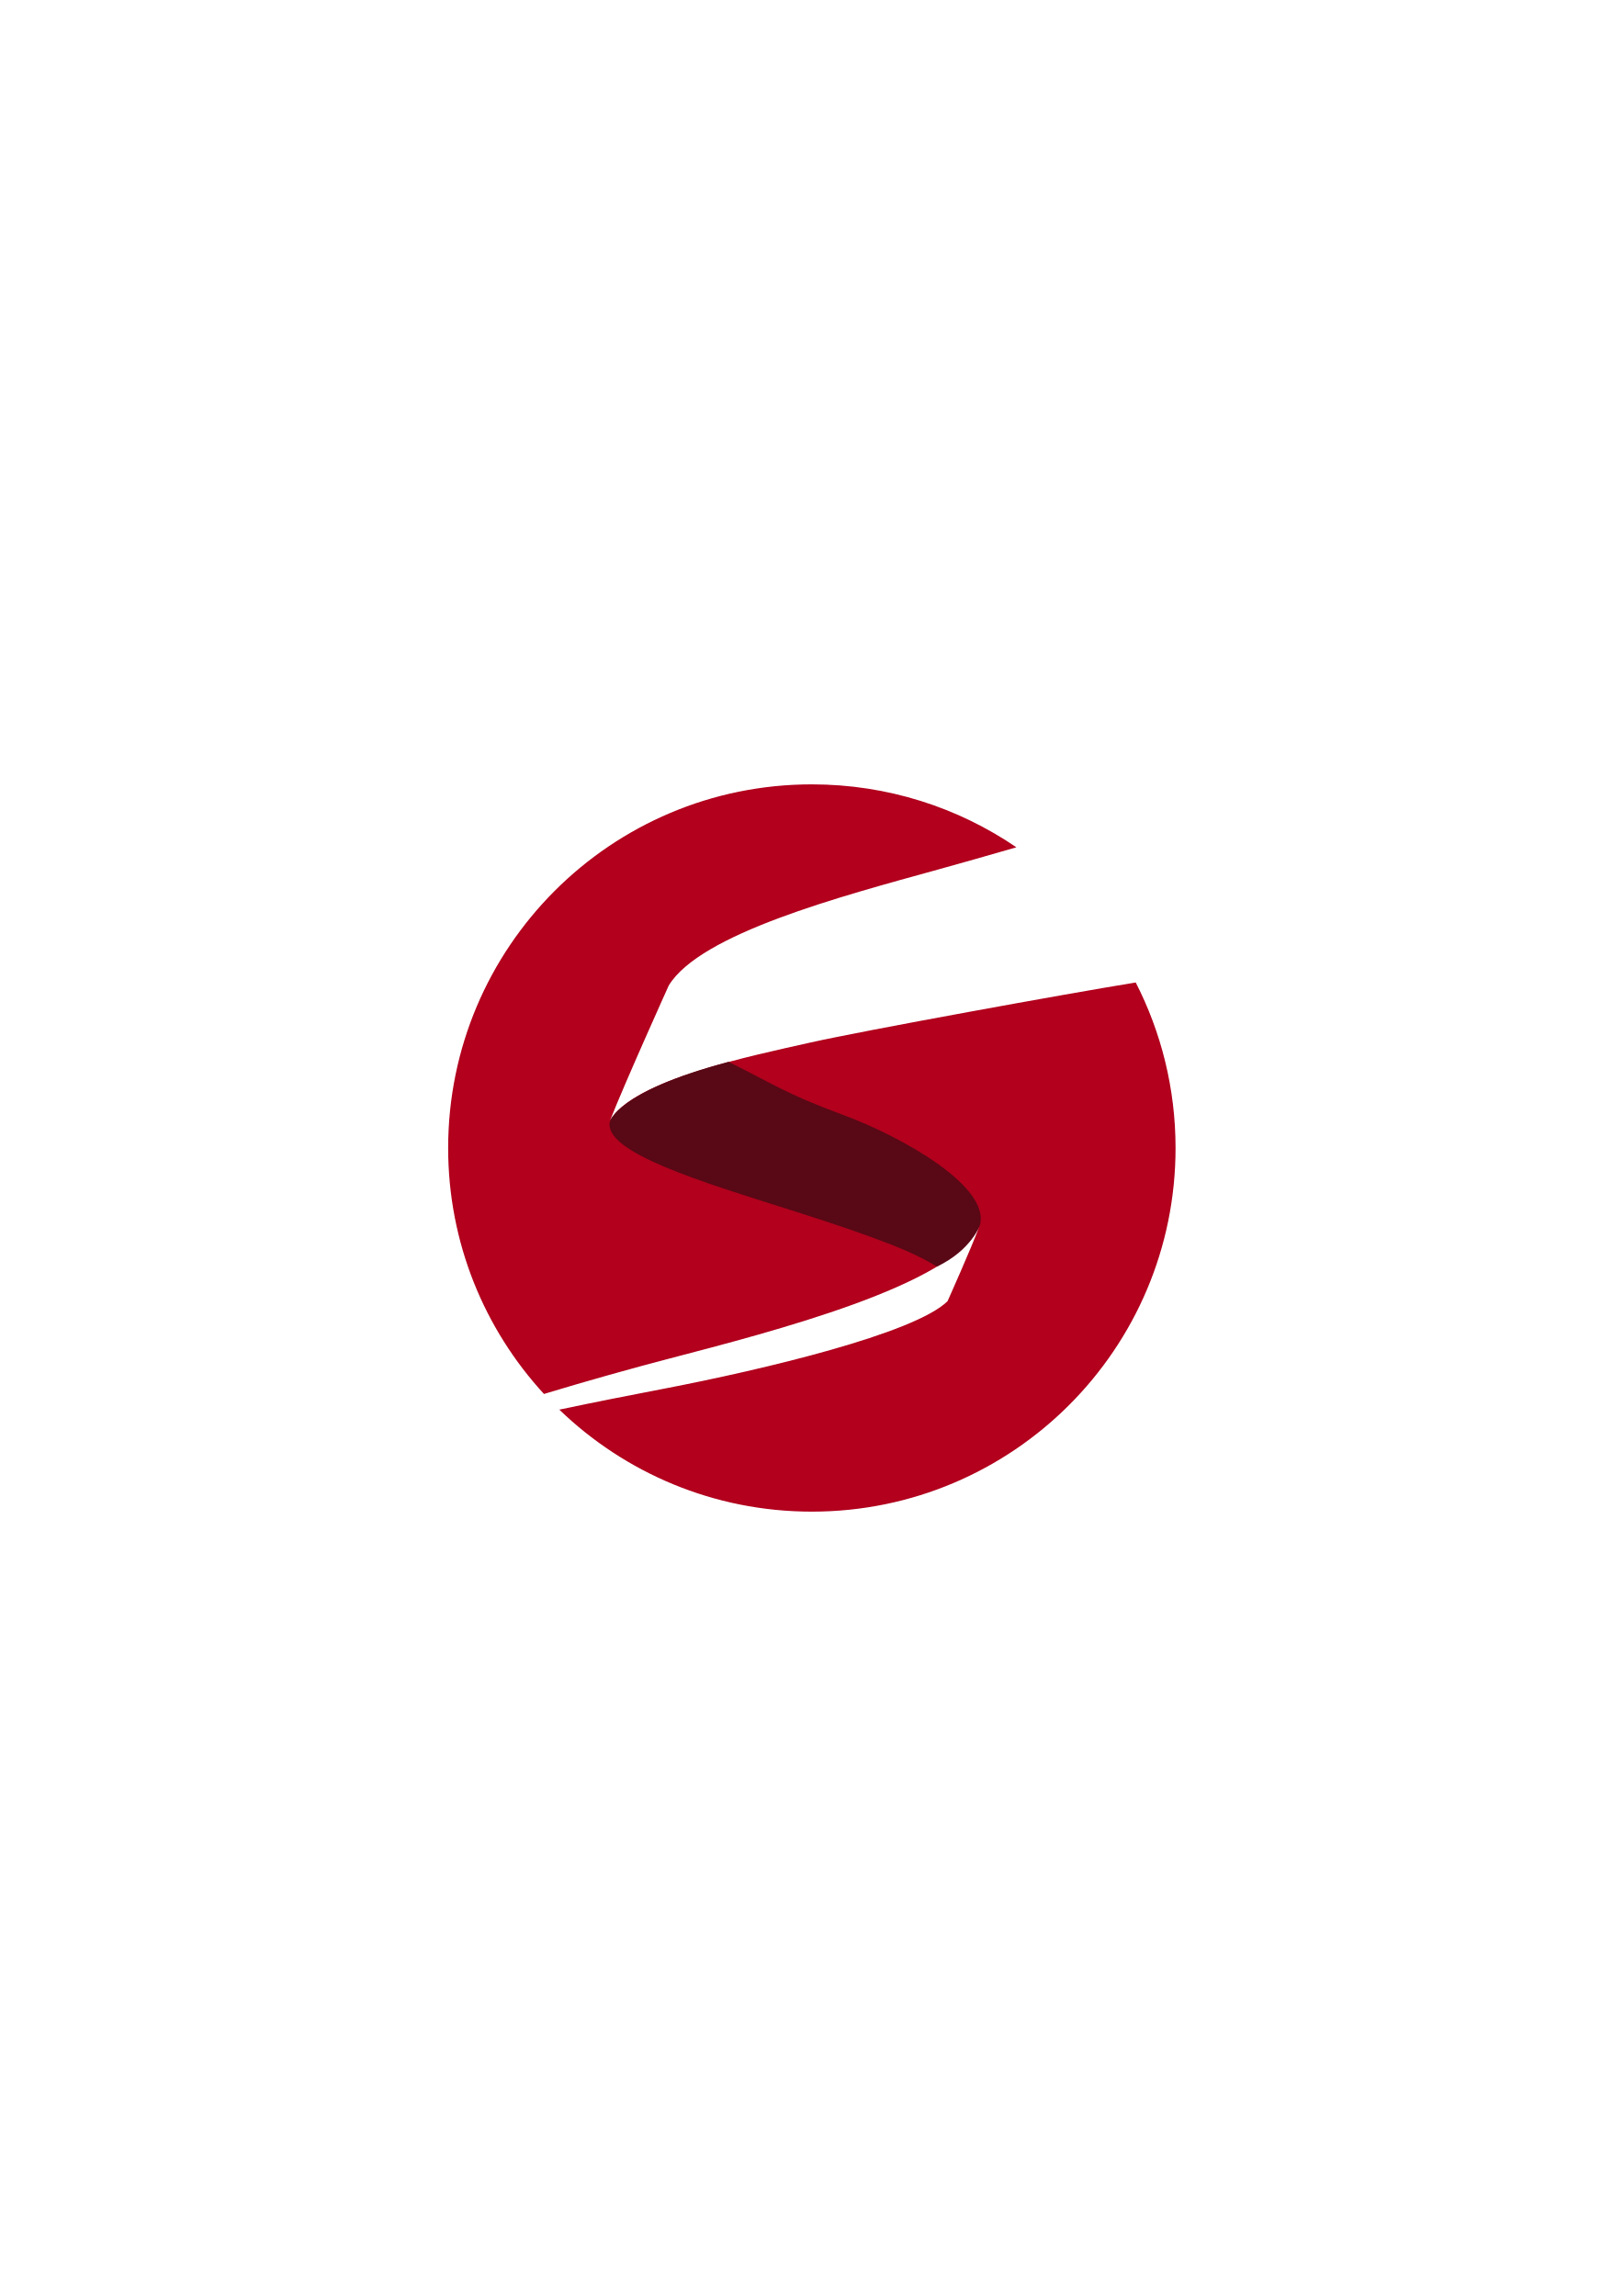
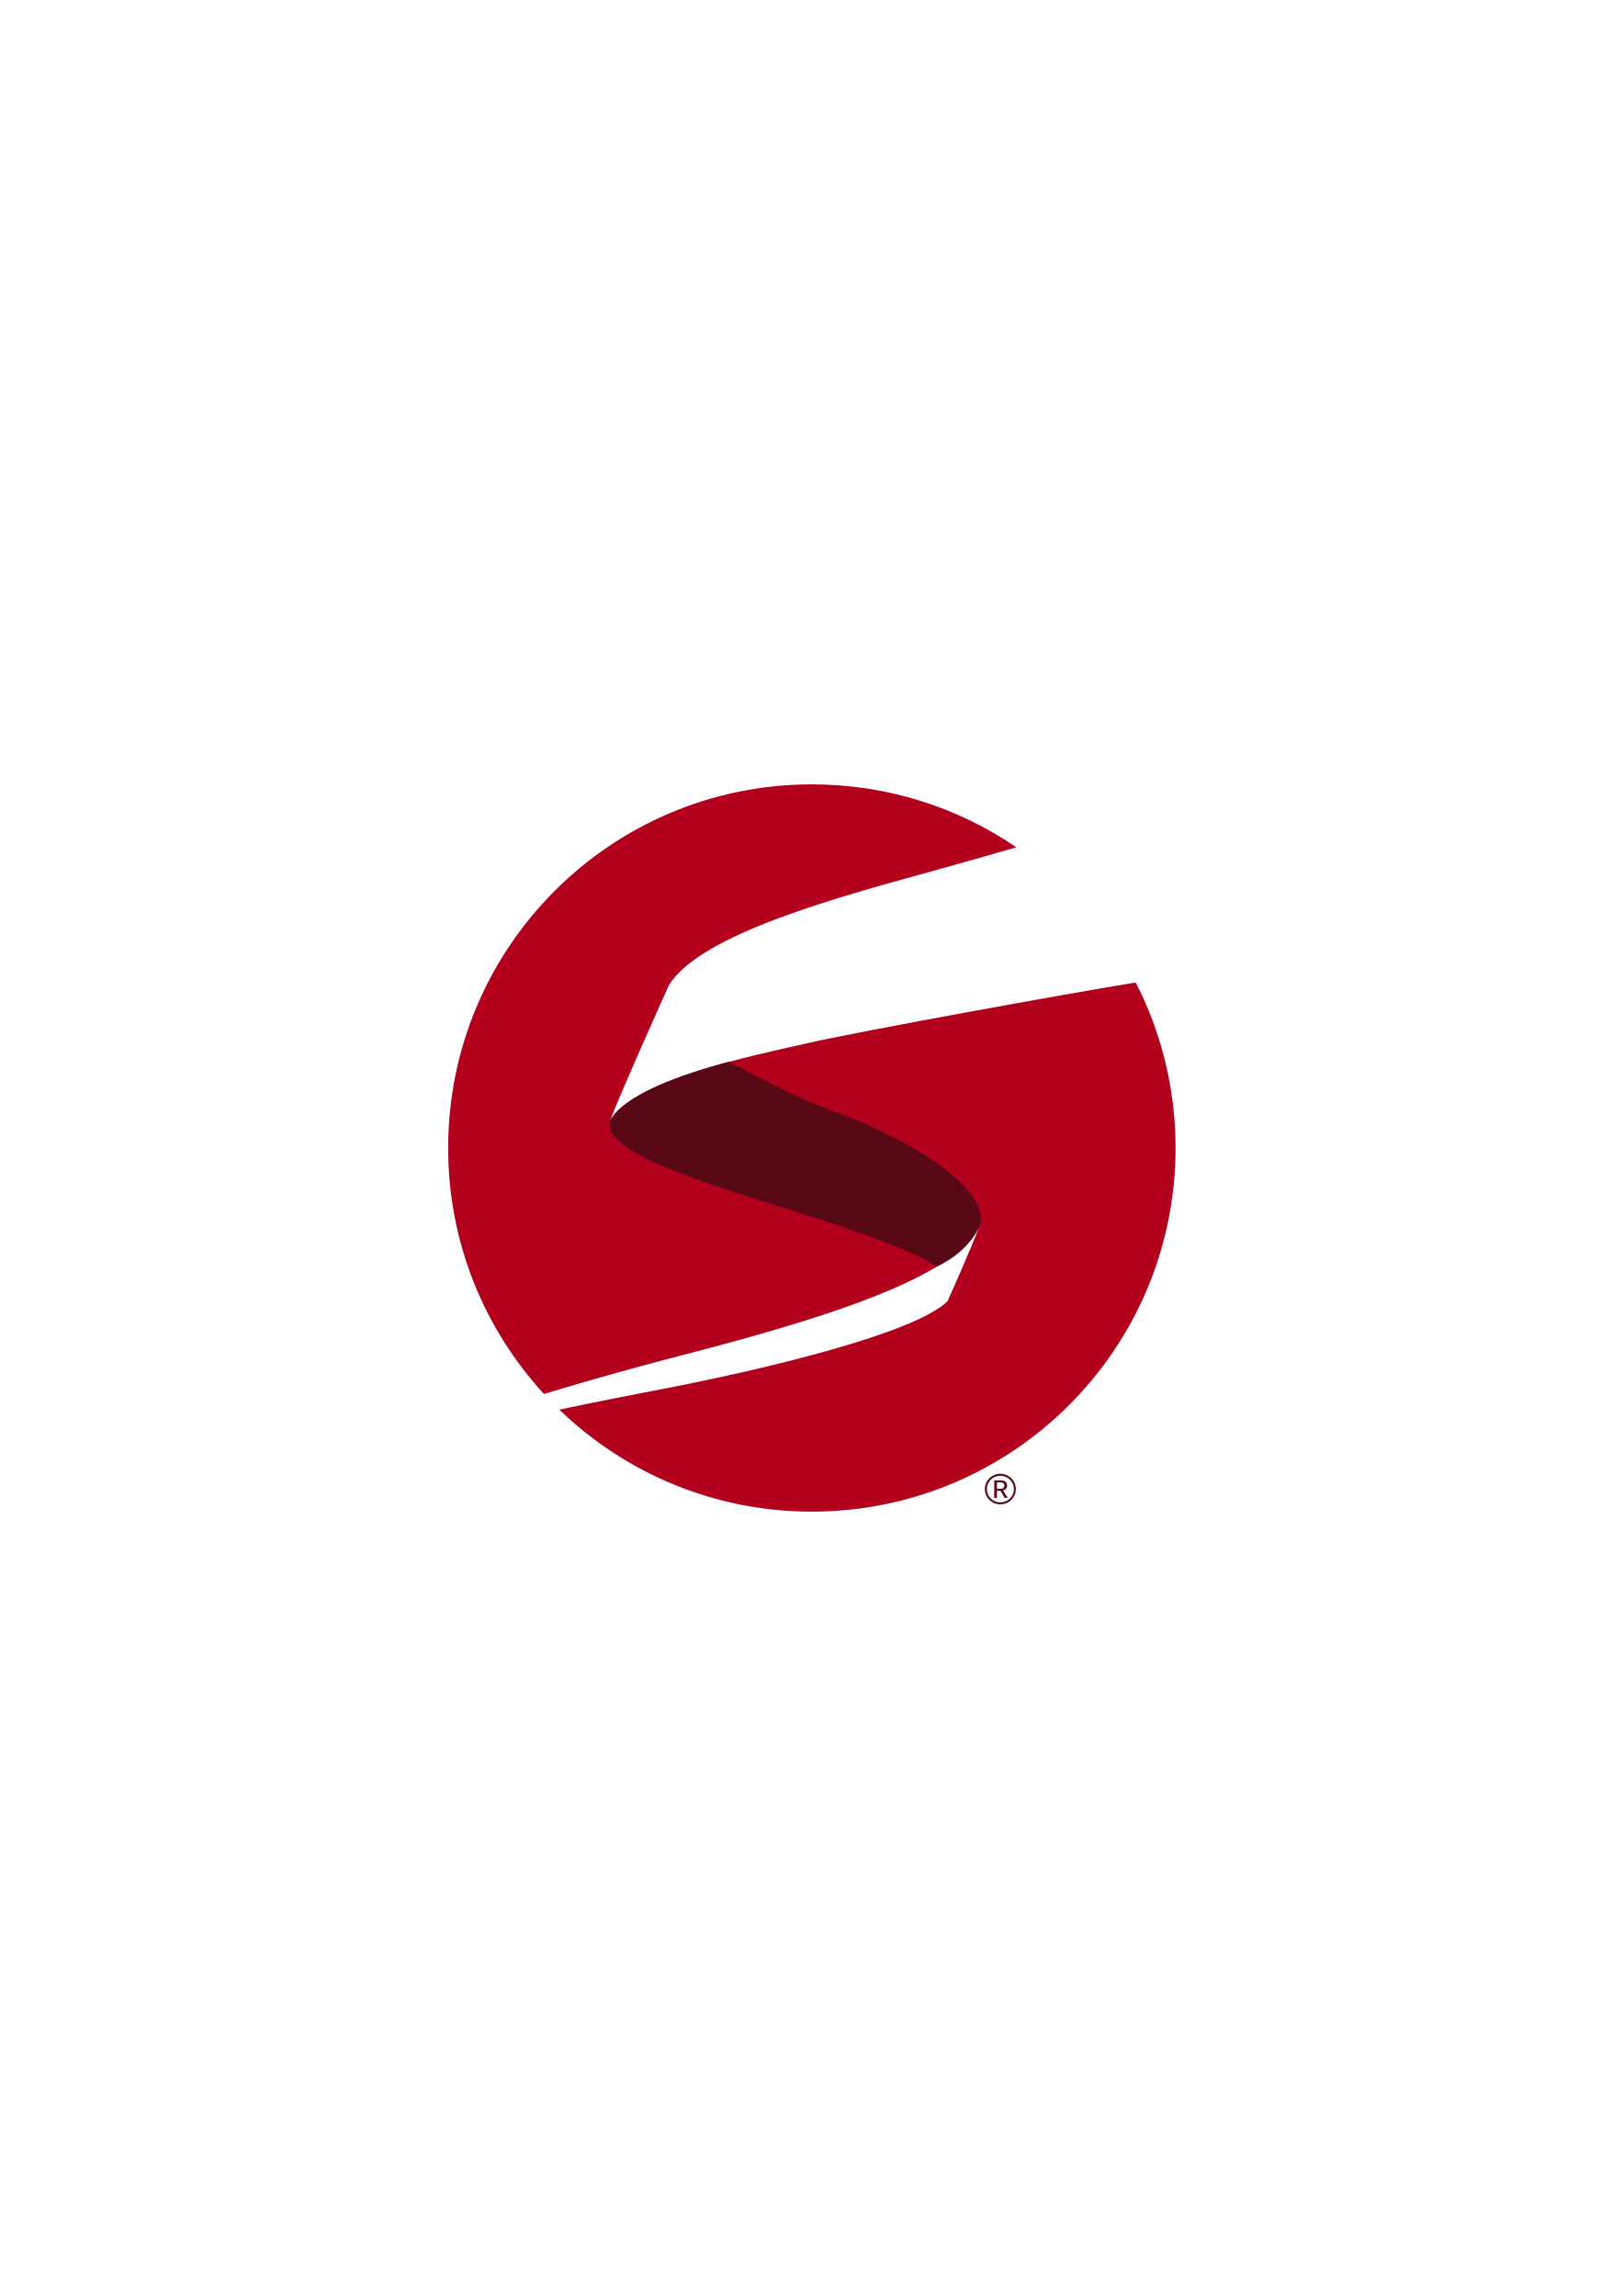
- <svg xmlns="http://www.w3.org/2000/svg" width="744.094" height="1052.362" id="svg2" version="1.1">
-   <defs id="defs4" />
-   <g id="layer1">
-     <path style="fill:#b2001d;fill-opacity:1;stroke:none" d="m 372.032,359.509 c -92.051,0 -166.656,74.637 -166.656,166.687 0,43.473 16.648,83.049 43.906,112.719 20.202,-6.122 40.604,-11.817 57.219,-16.156 48.062,-12.552 130.337,-33.765 142.219,-60.5 -3.342,9.283 -14.5,34.156 -14.5,34.156 -15.224,14.853 -84.415,31.326 -129.969,40.094 -14.533,2.797 -31.119,6.029 -47.937,9.594 29.975,28.929 70.764,46.75 115.719,46.75 92.051,0 166.688,-74.606 166.688,-166.656 0,-27.328 -6.593,-53.116 -18.25,-75.875 -30.077,4.853 -124.963,22.076 -149.281,27.562 -26.839,6.055 -80.826,17.059 -91.594,35.625 6.684,-17.081 26.875,-61.812 26.875,-61.812 14.482,-23.764 78.592,-40.765 123.312,-53.125 10.431,-2.883 22.89,-6.421 36,-10.219 -26.71,-18.203 -58.989,-28.844 -93.75,-28.844 z" id="path3042" />
-     <path style="fill:#590815;fill-opacity:1;stroke:none" d="m 279.461,514.126 c -2.997,13.985 41.906,27.529 82.392,40.338 40.486,12.809 57.533,19.73 67.465,26.104 16.1,-7.7 19.79,-19.216 19.79,-19.216 4.495,-17.731 -35.866,-40.403 -62.781,-50.345 -26.915,-9.942 -32.943,-14.72 -52.466,-24.315 -51.393,13.601 -54.4,27.434 -54.4,27.434 z" id="path3044" />
-     <flowRoot xml:space="preserve" id="flowRoot4537" style="font-style:normal;font-weight:normal;font-size:40px;line-height:25px;font-family:Sans;letter-spacing:0px;word-spacing:0px;fill:#000000;fill-opacity:1;stroke:none;stroke-width:1px;stroke-linecap:butt;stroke-linejoin:miter;stroke-opacity:1">
-       <flowRegion id="flowRegion4539">
-         <rect id="rect4541" width="92.563" height="90.805" x="497.965" y="340.565" />
-       </flowRegion>
-       <flowPara id="flowPara4543" />
-     </flowRoot>
-     <flowRoot xml:space="preserve" id="flowRoot4545" style="font-style:normal;font-weight:normal;font-size:40px;line-height:25px;font-family:Sans;letter-spacing:0px;word-spacing:0px;fill:#590815;fill-opacity:1;stroke:none;stroke-width:1px;stroke-linecap:butt;stroke-linejoin:miter;stroke-opacity:1" transform="matrix(0.4763516,0,0,0.4763516,202.1116,519.9506)">
-       <flowRegion id="flowRegion4547" style="fill:#590815;fill-opacity:1">
-         <rect id="rect4549" width="82.018" height="87.29" x="512.611" y="341.151" style="fill:#590815;fill-opacity:1" />
-       </flowRegion>
-       <flowPara id="flowPara4551">®</flowPara>
-     </flowRoot>
-   </g>
+ <svg xmlns="http://www.w3.org/2000/svg" width="744.094" height="1052.362">
+   <path style="fill:#b2001d;fill-opacity:1;stroke:none" d="M372.032 359.51c-92.051 0-166.657 74.636-166.657 166.687 0 43.472 16.648 83.049 43.907 112.718 20.201-6.122 40.603-11.817 57.218-16.156 48.062-12.551 130.337-33.765 142.22-60.5-3.343 9.283-14.5 34.156-14.5 34.156-15.225 14.853-84.416 31.327-129.97 40.094-14.532 2.797-31.119 6.03-47.937 9.594 29.975 28.93 70.764 46.75 115.719 46.75 92.05 0 166.687-74.606 166.687-166.656 0-27.328-6.593-53.116-18.25-75.875-30.076 4.852-124.963 22.076-149.281 27.562-26.839 6.055-80.826 17.06-91.594 35.625 6.684-17.08 26.875-61.812 26.875-61.812 14.482-23.765 78.592-40.766 123.313-53.125 10.43-2.883 22.89-6.421 36-10.219-26.71-18.203-58.99-28.844-93.75-28.844z" />
+   <path style="fill:#590815;fill-opacity:1;stroke:none" d="M279.461 514.126c-2.997 13.986 41.906 27.53 82.392 40.339 40.486 12.809 57.533 19.73 67.465 26.103 16.1-7.7 19.79-19.216 19.79-19.216 4.495-17.731-35.866-40.403-62.78-50.345-26.916-9.942-32.944-14.72-52.466-24.315-51.393 13.602-54.4 27.434-54.4 27.434z" />
+   <text xml:space="preserve" style="font-size:20px;font-style:normal;font-variant:normal;font-weight:400;font-stretch:normal;text-align:start;line-height:125%;letter-spacing:0;word-spacing:0;writing-mode:lr-tb;text-anchor:start;fill:#590815;fill-opacity:1;stroke:none;font-family:Liberation,Arial,sans-serif" x="448" y="694" transform="scale(1.00673 .99332)">
+     <tspan x="448" y="694">®</tspan>
+   </text>
</svg>
